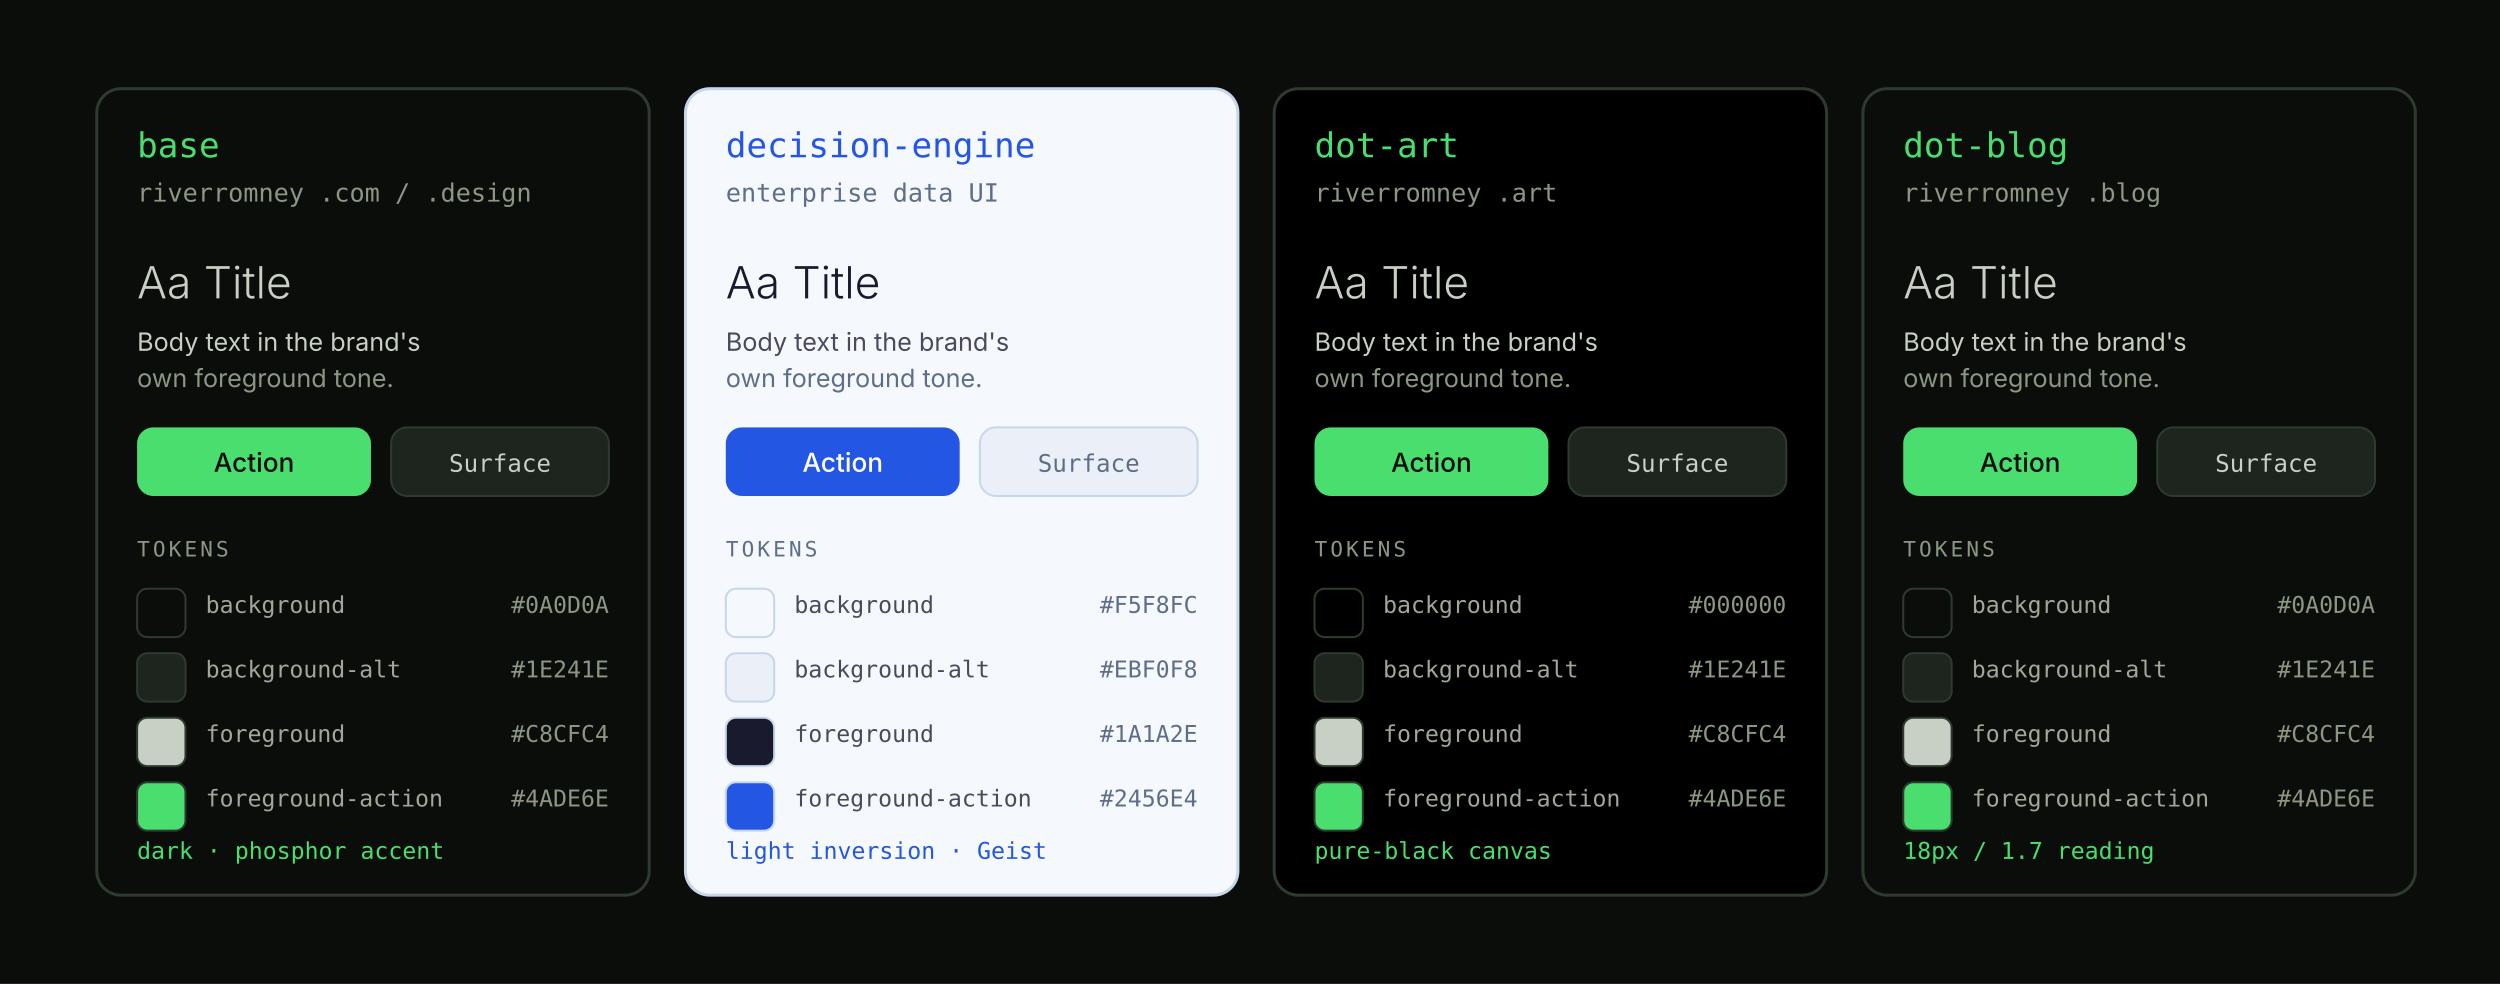
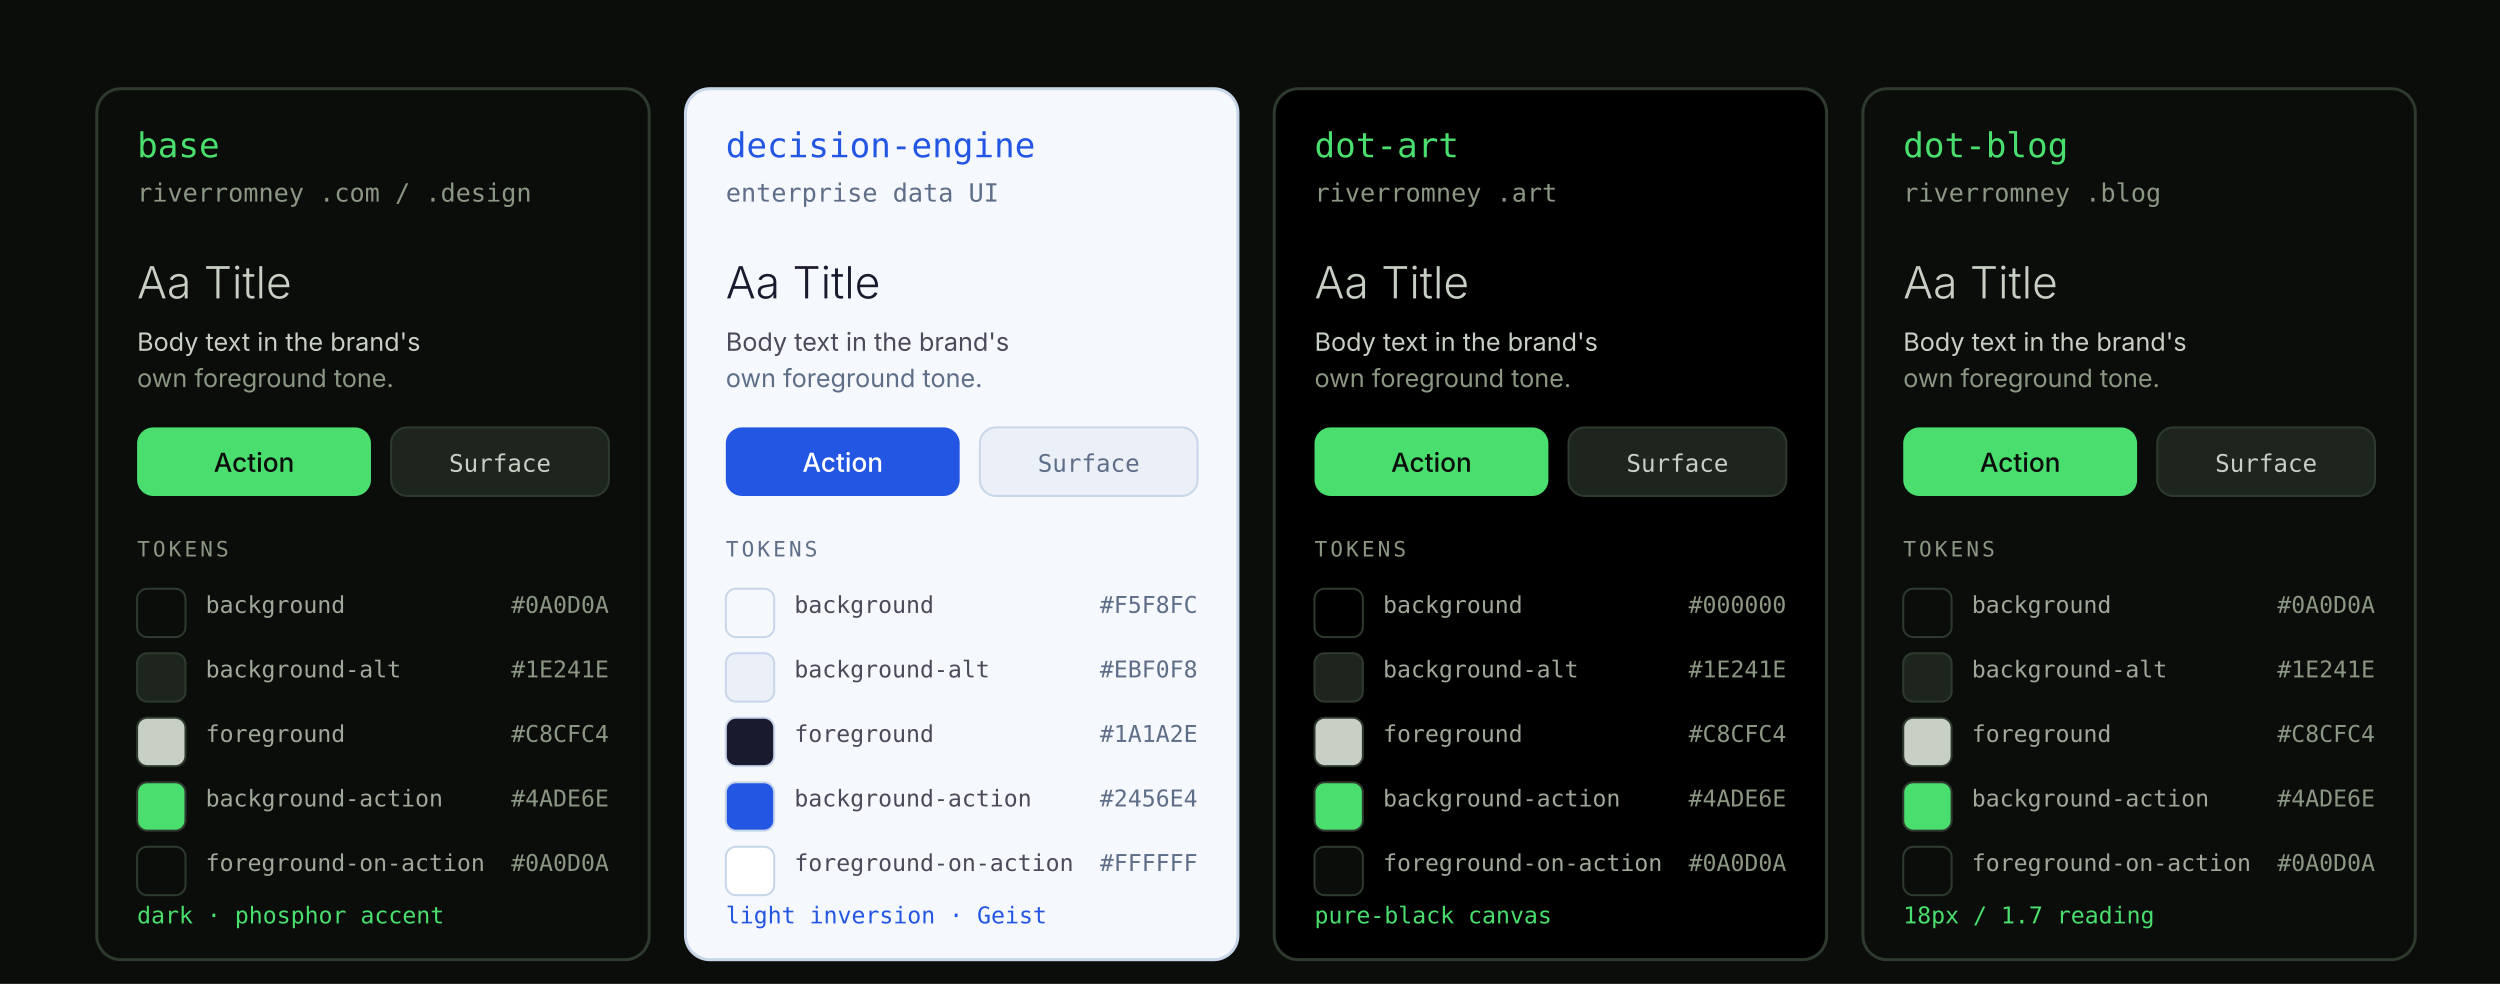
<svg xmlns="http://www.w3.org/2000/svg" width="1240" height="488" viewBox="0 72 1240 488" font-family="'Space Grotesk','Inter',system-ui,sans-serif">
  <rect width="1240" height="560" fill="#0A0D0A" />
-   <rect x="48" y="116" width="274" height="400" rx="12" fill="#0A0D0A" stroke="#2E3A2E" stroke-width="1.5" opacity="1.0" />
+   <rect x="48" y="116" width="274" height="432" rx="12" fill="#0A0D0A" stroke="#2E3A2E" stroke-width="1.5" opacity="1.0" />
  <text x="68" y="150" font-family="'JetBrains Mono','SFMono-Regular',ui-monospace,Menlo,monospace" font-size="17" font-weight="500" fill="#4ADE6E" text-anchor="start" opacity="1.0">base</text>
  <text x="68" y="172" font-family="'JetBrains Mono','SFMono-Regular',ui-monospace,Menlo,monospace" font-size="12.5" font-weight="400" fill="#8B9683" text-anchor="start" opacity="1.0">riverromney .com / .design</text>
  <text x="68" y="220" font-family="'Space Grotesk','Inter',system-ui,sans-serif" font-size="22" font-weight="300" fill="#C8CFC4" text-anchor="start" opacity="1.0">Aa Title</text>
  <text x="68" y="246" font-family="'Space Grotesk','Inter',system-ui,sans-serif" font-size="12.5" font-weight="400" fill="#C8CFC4" text-anchor="start" opacity="1.0">Body text in the brand's</text>
  <text x="68" y="264" font-family="'Space Grotesk','Inter',system-ui,sans-serif" font-size="12.5" font-weight="400" fill="#8B9683" text-anchor="start" opacity="1.0">own foreground tone.</text>
  <rect x="68" y="284" width="116" height="34" rx="8" fill="#4ADE6E" opacity="1.0" />
  <text x="126" y="306" font-family="'Space Grotesk','Inter',system-ui,sans-serif" font-size="13" font-weight="500" fill="#0A0D0A" text-anchor="middle" opacity="1.0">Action</text>
  <rect x="194" y="284" width="108" height="34" rx="8" fill="#1E241E" stroke="#2E3A2E" stroke-width="1" opacity="1.0" />
  <text x="248" y="306" font-family="'JetBrains Mono','SFMono-Regular',ui-monospace,Menlo,monospace" font-size="12" font-weight="400" fill="#C8CFC4" text-anchor="middle" opacity="1.0">Surface</text>
  <text x="68" y="348" font-family="'JetBrains Mono','SFMono-Regular',ui-monospace,Menlo,monospace" font-size="10.5" font-weight="400" fill="#8B9683" text-anchor="start" letter-spacing="1.5" opacity="1.0">TOKENS</text>
  <rect x="68" y="364" width="24" height="24" rx="5" fill="#0A0D0A" stroke="#2E3A2E" stroke-width="1" opacity="1.0" />
  <text x="102" y="376" font-family="'JetBrains Mono','SFMono-Regular',ui-monospace,Menlo,monospace" font-size="11.5" font-weight="400" fill="#A0A89A" text-anchor="start" opacity="1.0">background</text>
  <text x="302" y="376" font-family="'JetBrains Mono','SFMono-Regular',ui-monospace,Menlo,monospace" font-size="11.5" font-weight="400" fill="#8B9683" text-anchor="end" opacity="1.0">#0A0D0A</text>
  <rect x="68" y="396" width="24" height="24" rx="5" fill="#1E241E" stroke="#2E3A2E" stroke-width="1" opacity="1.0" />
  <text x="102" y="408" font-family="'JetBrains Mono','SFMono-Regular',ui-monospace,Menlo,monospace" font-size="11.5" font-weight="400" fill="#A0A89A" text-anchor="start" opacity="1.0">background-alt</text>
  <text x="302" y="408" font-family="'JetBrains Mono','SFMono-Regular',ui-monospace,Menlo,monospace" font-size="11.5" font-weight="400" fill="#8B9683" text-anchor="end" opacity="1.0">#1E241E</text>
  <rect x="68" y="428" width="24" height="24" rx="5" fill="#C8CFC4" stroke="#2E3A2E" stroke-width="1" opacity="1.0" />
  <text x="102" y="440" font-family="'JetBrains Mono','SFMono-Regular',ui-monospace,Menlo,monospace" font-size="11.5" font-weight="400" fill="#A0A89A" text-anchor="start" opacity="1.0">foreground</text>
  <text x="302" y="440" font-family="'JetBrains Mono','SFMono-Regular',ui-monospace,Menlo,monospace" font-size="11.5" font-weight="400" fill="#8B9683" text-anchor="end" opacity="1.0">#C8CFC4</text>
  <rect x="68" y="460" width="24" height="24" rx="5" fill="#4ADE6E" stroke="#2E3A2E" stroke-width="1" opacity="1.0" />
-   <text x="102" y="472" font-family="'JetBrains Mono','SFMono-Regular',ui-monospace,Menlo,monospace" font-size="11.5" font-weight="400" fill="#A0A89A" text-anchor="start" opacity="1.0">foreground-action</text>
+   <text x="102" y="472" font-family="'JetBrains Mono','SFMono-Regular',ui-monospace,Menlo,monospace" font-size="11.5" font-weight="400" fill="#A0A89A" text-anchor="start" opacity="1.0">background-action</text>
  <text x="302" y="472" font-family="'JetBrains Mono','SFMono-Regular',ui-monospace,Menlo,monospace" font-size="11.5" font-weight="400" fill="#8B9683" text-anchor="end" opacity="1.0">#4ADE6E</text>
-   <text x="68" y="498" font-family="'JetBrains Mono','SFMono-Regular',ui-monospace,Menlo,monospace" font-size="11.5" font-weight="400" fill="#4ADE6E" text-anchor="start" opacity="1.0">dark · phosphor accent</text>
-   <rect x="340" y="116" width="274" height="400" rx="12" fill="#F5F8FC" stroke="#C8D6EA" stroke-width="1.5" opacity="1.0" />
+   <rect x="68" y="492" width="24" height="24" rx="5" fill="#0A0D0A" stroke="#2E3A2E" stroke-width="1" opacity="1.0" />
+   <text x="102" y="504" font-family="'JetBrains Mono','SFMono-Regular',ui-monospace,Menlo,monospace" font-size="11.5" font-weight="400" fill="#A0A89A" text-anchor="start" opacity="1.0">foreground-on-action</text>
+   <text x="302" y="504" font-family="'JetBrains Mono','SFMono-Regular',ui-monospace,Menlo,monospace" font-size="11.5" font-weight="400" fill="#8B9683" text-anchor="end" opacity="1.0">#0A0D0A</text>
+   <text x="68" y="530" font-family="'JetBrains Mono','SFMono-Regular',ui-monospace,Menlo,monospace" font-size="11.5" font-weight="400" fill="#4ADE6E" text-anchor="start" opacity="1.0">dark · phosphor accent</text>
+   <rect x="340" y="116" width="274" height="432" rx="12" fill="#F5F8FC" stroke="#C8D6EA" stroke-width="1.5" opacity="1.0" />
  <text x="360" y="150" font-family="'JetBrains Mono','SFMono-Regular',ui-monospace,Menlo,monospace" font-size="17" font-weight="500" fill="#2456E4" text-anchor="start" opacity="1.0">decision-engine</text>
  <text x="360" y="172" font-family="'JetBrains Mono','SFMono-Regular',ui-monospace,Menlo,monospace" font-size="12.5" font-weight="400" fill="#5E6E88" text-anchor="start" opacity="1.0">enterprise data UI</text>
  <text x="360" y="220" font-family="'Space Grotesk','Inter',system-ui,sans-serif" font-size="22" font-weight="300" fill="#1A1A2E" text-anchor="start" opacity="1.0">Aa Title</text>
  <text x="360" y="246" font-family="'Space Grotesk','Inter',system-ui,sans-serif" font-size="12.5" font-weight="400" fill="#4A4A5A" text-anchor="start" opacity="1.0">Body text in the brand's</text>
  <text x="360" y="264" font-family="'Space Grotesk','Inter',system-ui,sans-serif" font-size="12.5" font-weight="400" fill="#5E6E88" text-anchor="start" opacity="1.0">own foreground tone.</text>
  <rect x="360" y="284" width="116" height="34" rx="8" fill="#2456E4" opacity="1.0" />
  <text x="418" y="306" font-family="'Space Grotesk','Inter',system-ui,sans-serif" font-size="13" font-weight="500" fill="#FFFFFF" text-anchor="middle" opacity="1.0">Action</text>
  <rect x="486" y="284" width="108" height="34" rx="8" fill="#EBF0F8" stroke="#C8D6EA" stroke-width="1" opacity="1.0" />
  <text x="540" y="306" font-family="'JetBrains Mono','SFMono-Regular',ui-monospace,Menlo,monospace" font-size="12" font-weight="400" fill="#5E6E88" text-anchor="middle" opacity="1.0">Surface</text>
  <text x="360" y="348" font-family="'JetBrains Mono','SFMono-Regular',ui-monospace,Menlo,monospace" font-size="10.5" font-weight="400" fill="#5E6E88" text-anchor="start" letter-spacing="1.5" opacity="1.0">TOKENS</text>
  <rect x="360" y="364" width="24" height="24" rx="5" fill="#F5F8FC" stroke="#C8D6EA" stroke-width="1" opacity="1.0" />
  <text x="394" y="376" font-family="'JetBrains Mono','SFMono-Regular',ui-monospace,Menlo,monospace" font-size="11.5" font-weight="400" fill="#4A4A5A" text-anchor="start" opacity="1.0">background</text>
  <text x="594" y="376" font-family="'JetBrains Mono','SFMono-Regular',ui-monospace,Menlo,monospace" font-size="11.5" font-weight="400" fill="#5E6E88" text-anchor="end" opacity="1.0">#F5F8FC</text>
  <rect x="360" y="396" width="24" height="24" rx="5" fill="#EBF0F8" stroke="#C8D6EA" stroke-width="1" opacity="1.0" />
  <text x="394" y="408" font-family="'JetBrains Mono','SFMono-Regular',ui-monospace,Menlo,monospace" font-size="11.5" font-weight="400" fill="#4A4A5A" text-anchor="start" opacity="1.0">background-alt</text>
  <text x="594" y="408" font-family="'JetBrains Mono','SFMono-Regular',ui-monospace,Menlo,monospace" font-size="11.5" font-weight="400" fill="#5E6E88" text-anchor="end" opacity="1.0">#EBF0F8</text>
  <rect x="360" y="428" width="24" height="24" rx="5" fill="#1A1A2E" stroke="#C8D6EA" stroke-width="1" opacity="1.0" />
  <text x="394" y="440" font-family="'JetBrains Mono','SFMono-Regular',ui-monospace,Menlo,monospace" font-size="11.5" font-weight="400" fill="#4A4A5A" text-anchor="start" opacity="1.0">foreground</text>
  <text x="594" y="440" font-family="'JetBrains Mono','SFMono-Regular',ui-monospace,Menlo,monospace" font-size="11.5" font-weight="400" fill="#5E6E88" text-anchor="end" opacity="1.0">#1A1A2E</text>
  <rect x="360" y="460" width="24" height="24" rx="5" fill="#2456E4" stroke="#C8D6EA" stroke-width="1" opacity="1.0" />
-   <text x="394" y="472" font-family="'JetBrains Mono','SFMono-Regular',ui-monospace,Menlo,monospace" font-size="11.5" font-weight="400" fill="#4A4A5A" text-anchor="start" opacity="1.0">foreground-action</text>
+   <text x="394" y="472" font-family="'JetBrains Mono','SFMono-Regular',ui-monospace,Menlo,monospace" font-size="11.5" font-weight="400" fill="#4A4A5A" text-anchor="start" opacity="1.0">background-action</text>
  <text x="594" y="472" font-family="'JetBrains Mono','SFMono-Regular',ui-monospace,Menlo,monospace" font-size="11.5" font-weight="400" fill="#5E6E88" text-anchor="end" opacity="1.0">#2456E4</text>
-   <text x="360" y="498" font-family="'JetBrains Mono','SFMono-Regular',ui-monospace,Menlo,monospace" font-size="11.5" font-weight="400" fill="#2456E4" text-anchor="start" opacity="1.0">light inversion · Geist</text>
-   <rect x="632" y="116" width="274" height="400" rx="12" fill="#000000" stroke="#2E3A2E" stroke-width="1.5" opacity="1.0" />
+   <rect x="360" y="492" width="24" height="24" rx="5" fill="#FFFFFF" stroke="#C8D6EA" stroke-width="1" opacity="1.0" />
+   <text x="394" y="504" font-family="'JetBrains Mono','SFMono-Regular',ui-monospace,Menlo,monospace" font-size="11.5" font-weight="400" fill="#4A4A5A" text-anchor="start" opacity="1.0">foreground-on-action</text>
+   <text x="594" y="504" font-family="'JetBrains Mono','SFMono-Regular',ui-monospace,Menlo,monospace" font-size="11.5" font-weight="400" fill="#5E6E88" text-anchor="end" opacity="1.0">#FFFFFF</text>
+   <text x="360" y="530" font-family="'JetBrains Mono','SFMono-Regular',ui-monospace,Menlo,monospace" font-size="11.5" font-weight="400" fill="#2456E4" text-anchor="start" opacity="1.0">light inversion · Geist</text>
+   <rect x="632" y="116" width="274" height="432" rx="12" fill="#000000" stroke="#2E3A2E" stroke-width="1.5" opacity="1.0" />
  <text x="652" y="150" font-family="'JetBrains Mono','SFMono-Regular',ui-monospace,Menlo,monospace" font-size="17" font-weight="500" fill="#4ADE6E" text-anchor="start" opacity="1.0">dot-art</text>
  <text x="652" y="172" font-family="'JetBrains Mono','SFMono-Regular',ui-monospace,Menlo,monospace" font-size="12.5" font-weight="400" fill="#8B9683" text-anchor="start" opacity="1.0">riverromney .art</text>
  <text x="652" y="220" font-family="'Space Grotesk','Inter',system-ui,sans-serif" font-size="22" font-weight="300" fill="#C8CFC4" text-anchor="start" opacity="1.0">Aa Title</text>
  <text x="652" y="246" font-family="'Space Grotesk','Inter',system-ui,sans-serif" font-size="12.5" font-weight="400" fill="#C8CFC4" text-anchor="start" opacity="1.0">Body text in the brand's</text>
  <text x="652" y="264" font-family="'Space Grotesk','Inter',system-ui,sans-serif" font-size="12.5" font-weight="400" fill="#8B9683" text-anchor="start" opacity="1.0">own foreground tone.</text>
  <rect x="652" y="284" width="116" height="34" rx="8" fill="#4ADE6E" opacity="1.0" />
  <text x="710" y="306" font-family="'Space Grotesk','Inter',system-ui,sans-serif" font-size="13" font-weight="500" fill="#0A0D0A" text-anchor="middle" opacity="1.0">Action</text>
  <rect x="778" y="284" width="108" height="34" rx="8" fill="#1E241E" stroke="#2E3A2E" stroke-width="1" opacity="1.0" />
  <text x="832" y="306" font-family="'JetBrains Mono','SFMono-Regular',ui-monospace,Menlo,monospace" font-size="12" font-weight="400" fill="#C8CFC4" text-anchor="middle" opacity="1.0">Surface</text>
  <text x="652" y="348" font-family="'JetBrains Mono','SFMono-Regular',ui-monospace,Menlo,monospace" font-size="10.5" font-weight="400" fill="#8B9683" text-anchor="start" letter-spacing="1.5" opacity="1.0">TOKENS</text>
  <rect x="652" y="364" width="24" height="24" rx="5" fill="#000000" stroke="#2E3A2E" stroke-width="1" opacity="1.0" />
  <text x="686" y="376" font-family="'JetBrains Mono','SFMono-Regular',ui-monospace,Menlo,monospace" font-size="11.5" font-weight="400" fill="#A0A89A" text-anchor="start" opacity="1.0">background</text>
  <text x="886" y="376" font-family="'JetBrains Mono','SFMono-Regular',ui-monospace,Menlo,monospace" font-size="11.5" font-weight="400" fill="#8B9683" text-anchor="end" opacity="1.0">#000000</text>
  <rect x="652" y="396" width="24" height="24" rx="5" fill="#1E241E" stroke="#2E3A2E" stroke-width="1" opacity="1.0" />
  <text x="686" y="408" font-family="'JetBrains Mono','SFMono-Regular',ui-monospace,Menlo,monospace" font-size="11.5" font-weight="400" fill="#A0A89A" text-anchor="start" opacity="1.0">background-alt</text>
  <text x="886" y="408" font-family="'JetBrains Mono','SFMono-Regular',ui-monospace,Menlo,monospace" font-size="11.5" font-weight="400" fill="#8B9683" text-anchor="end" opacity="1.0">#1E241E</text>
  <rect x="652" y="428" width="24" height="24" rx="5" fill="#C8CFC4" stroke="#2E3A2E" stroke-width="1" opacity="1.0" />
  <text x="686" y="440" font-family="'JetBrains Mono','SFMono-Regular',ui-monospace,Menlo,monospace" font-size="11.5" font-weight="400" fill="#A0A89A" text-anchor="start" opacity="1.0">foreground</text>
  <text x="886" y="440" font-family="'JetBrains Mono','SFMono-Regular',ui-monospace,Menlo,monospace" font-size="11.5" font-weight="400" fill="#8B9683" text-anchor="end" opacity="1.0">#C8CFC4</text>
  <rect x="652" y="460" width="24" height="24" rx="5" fill="#4ADE6E" stroke="#2E3A2E" stroke-width="1" opacity="1.0" />
-   <text x="686" y="472" font-family="'JetBrains Mono','SFMono-Regular',ui-monospace,Menlo,monospace" font-size="11.5" font-weight="400" fill="#A0A89A" text-anchor="start" opacity="1.0">foreground-action</text>
+   <text x="686" y="472" font-family="'JetBrains Mono','SFMono-Regular',ui-monospace,Menlo,monospace" font-size="11.5" font-weight="400" fill="#A0A89A" text-anchor="start" opacity="1.0">background-action</text>
  <text x="886" y="472" font-family="'JetBrains Mono','SFMono-Regular',ui-monospace,Menlo,monospace" font-size="11.5" font-weight="400" fill="#8B9683" text-anchor="end" opacity="1.0">#4ADE6E</text>
-   <text x="652" y="498" font-family="'JetBrains Mono','SFMono-Regular',ui-monospace,Menlo,monospace" font-size="11.5" font-weight="400" fill="#4ADE6E" text-anchor="start" opacity="1.0">pure-black canvas</text>
-   <rect x="924" y="116" width="274" height="400" rx="12" fill="#0A0D0A" stroke="#2E3A2E" stroke-width="1.5" opacity="1.0" />
+   <rect x="652" y="492" width="24" height="24" rx="5" fill="#0A0D0A" stroke="#2E3A2E" stroke-width="1" opacity="1.0" />
+   <text x="686" y="504" font-family="'JetBrains Mono','SFMono-Regular',ui-monospace,Menlo,monospace" font-size="11.5" font-weight="400" fill="#A0A89A" text-anchor="start" opacity="1.0">foreground-on-action</text>
+   <text x="886" y="504" font-family="'JetBrains Mono','SFMono-Regular',ui-monospace,Menlo,monospace" font-size="11.5" font-weight="400" fill="#8B9683" text-anchor="end" opacity="1.0">#0A0D0A</text>
+   <text x="652" y="530" font-family="'JetBrains Mono','SFMono-Regular',ui-monospace,Menlo,monospace" font-size="11.5" font-weight="400" fill="#4ADE6E" text-anchor="start" opacity="1.0">pure-black canvas</text>
+   <rect x="924" y="116" width="274" height="432" rx="12" fill="#0A0D0A" stroke="#2E3A2E" stroke-width="1.5" opacity="1.0" />
  <text x="944" y="150" font-family="'JetBrains Mono','SFMono-Regular',ui-monospace,Menlo,monospace" font-size="17" font-weight="500" fill="#4ADE6E" text-anchor="start" opacity="1.0">dot-blog</text>
  <text x="944" y="172" font-family="'JetBrains Mono','SFMono-Regular',ui-monospace,Menlo,monospace" font-size="12.5" font-weight="400" fill="#8B9683" text-anchor="start" opacity="1.0">riverromney .blog</text>
  <text x="944" y="220" font-family="'Space Grotesk','Inter',system-ui,sans-serif" font-size="22" font-weight="300" fill="#C8CFC4" text-anchor="start" opacity="1.0">Aa Title</text>
  <text x="944" y="246" font-family="'Space Grotesk','Inter',system-ui,sans-serif" font-size="12.5" font-weight="400" fill="#C8CFC4" text-anchor="start" opacity="1.0">Body text in the brand's</text>
  <text x="944" y="264" font-family="'Space Grotesk','Inter',system-ui,sans-serif" font-size="12.5" font-weight="400" fill="#8B9683" text-anchor="start" opacity="1.0">own foreground tone.</text>
  <rect x="944" y="284" width="116" height="34" rx="8" fill="#4ADE6E" opacity="1.0" />
  <text x="1002" y="306" font-family="'Space Grotesk','Inter',system-ui,sans-serif" font-size="13" font-weight="500" fill="#0A0D0A" text-anchor="middle" opacity="1.0">Action</text>
  <rect x="1070" y="284" width="108" height="34" rx="8" fill="#1E241E" stroke="#2E3A2E" stroke-width="1" opacity="1.0" />
  <text x="1124" y="306" font-family="'JetBrains Mono','SFMono-Regular',ui-monospace,Menlo,monospace" font-size="12" font-weight="400" fill="#C8CFC4" text-anchor="middle" opacity="1.0">Surface</text>
  <text x="944" y="348" font-family="'JetBrains Mono','SFMono-Regular',ui-monospace,Menlo,monospace" font-size="10.5" font-weight="400" fill="#8B9683" text-anchor="start" letter-spacing="1.5" opacity="1.0">TOKENS</text>
  <rect x="944" y="364" width="24" height="24" rx="5" fill="#0A0D0A" stroke="#2E3A2E" stroke-width="1" opacity="1.0" />
  <text x="978" y="376" font-family="'JetBrains Mono','SFMono-Regular',ui-monospace,Menlo,monospace" font-size="11.5" font-weight="400" fill="#A0A89A" text-anchor="start" opacity="1.0">background</text>
  <text x="1178" y="376" font-family="'JetBrains Mono','SFMono-Regular',ui-monospace,Menlo,monospace" font-size="11.5" font-weight="400" fill="#8B9683" text-anchor="end" opacity="1.0">#0A0D0A</text>
  <rect x="944" y="396" width="24" height="24" rx="5" fill="#1E241E" stroke="#2E3A2E" stroke-width="1" opacity="1.0" />
  <text x="978" y="408" font-family="'JetBrains Mono','SFMono-Regular',ui-monospace,Menlo,monospace" font-size="11.5" font-weight="400" fill="#A0A89A" text-anchor="start" opacity="1.0">background-alt</text>
  <text x="1178" y="408" font-family="'JetBrains Mono','SFMono-Regular',ui-monospace,Menlo,monospace" font-size="11.5" font-weight="400" fill="#8B9683" text-anchor="end" opacity="1.0">#1E241E</text>
  <rect x="944" y="428" width="24" height="24" rx="5" fill="#C8CFC4" stroke="#2E3A2E" stroke-width="1" opacity="1.0" />
  <text x="978" y="440" font-family="'JetBrains Mono','SFMono-Regular',ui-monospace,Menlo,monospace" font-size="11.5" font-weight="400" fill="#A0A89A" text-anchor="start" opacity="1.0">foreground</text>
  <text x="1178" y="440" font-family="'JetBrains Mono','SFMono-Regular',ui-monospace,Menlo,monospace" font-size="11.5" font-weight="400" fill="#8B9683" text-anchor="end" opacity="1.0">#C8CFC4</text>
  <rect x="944" y="460" width="24" height="24" rx="5" fill="#4ADE6E" stroke="#2E3A2E" stroke-width="1" opacity="1.0" />
-   <text x="978" y="472" font-family="'JetBrains Mono','SFMono-Regular',ui-monospace,Menlo,monospace" font-size="11.5" font-weight="400" fill="#A0A89A" text-anchor="start" opacity="1.0">foreground-action</text>
+   <text x="978" y="472" font-family="'JetBrains Mono','SFMono-Regular',ui-monospace,Menlo,monospace" font-size="11.5" font-weight="400" fill="#A0A89A" text-anchor="start" opacity="1.0">background-action</text>
  <text x="1178" y="472" font-family="'JetBrains Mono','SFMono-Regular',ui-monospace,Menlo,monospace" font-size="11.5" font-weight="400" fill="#8B9683" text-anchor="end" opacity="1.0">#4ADE6E</text>
-   <text x="944" y="498" font-family="'JetBrains Mono','SFMono-Regular',ui-monospace,Menlo,monospace" font-size="11.5" font-weight="400" fill="#4ADE6E" text-anchor="start" opacity="1.0">18px / 1.7 reading</text>
+   <rect x="944" y="492" width="24" height="24" rx="5" fill="#0A0D0A" stroke="#2E3A2E" stroke-width="1" opacity="1.0" />
+   <text x="978" y="504" font-family="'JetBrains Mono','SFMono-Regular',ui-monospace,Menlo,monospace" font-size="11.5" font-weight="400" fill="#A0A89A" text-anchor="start" opacity="1.0">foreground-on-action</text>
+   <text x="1178" y="504" font-family="'JetBrains Mono','SFMono-Regular',ui-monospace,Menlo,monospace" font-size="11.5" font-weight="400" fill="#8B9683" text-anchor="end" opacity="1.0">#0A0D0A</text>
+   <text x="944" y="530" font-family="'JetBrains Mono','SFMono-Regular',ui-monospace,Menlo,monospace" font-size="11.5" font-weight="400" fill="#4ADE6E" text-anchor="start" opacity="1.0">18px / 1.7 reading</text>
</svg>
